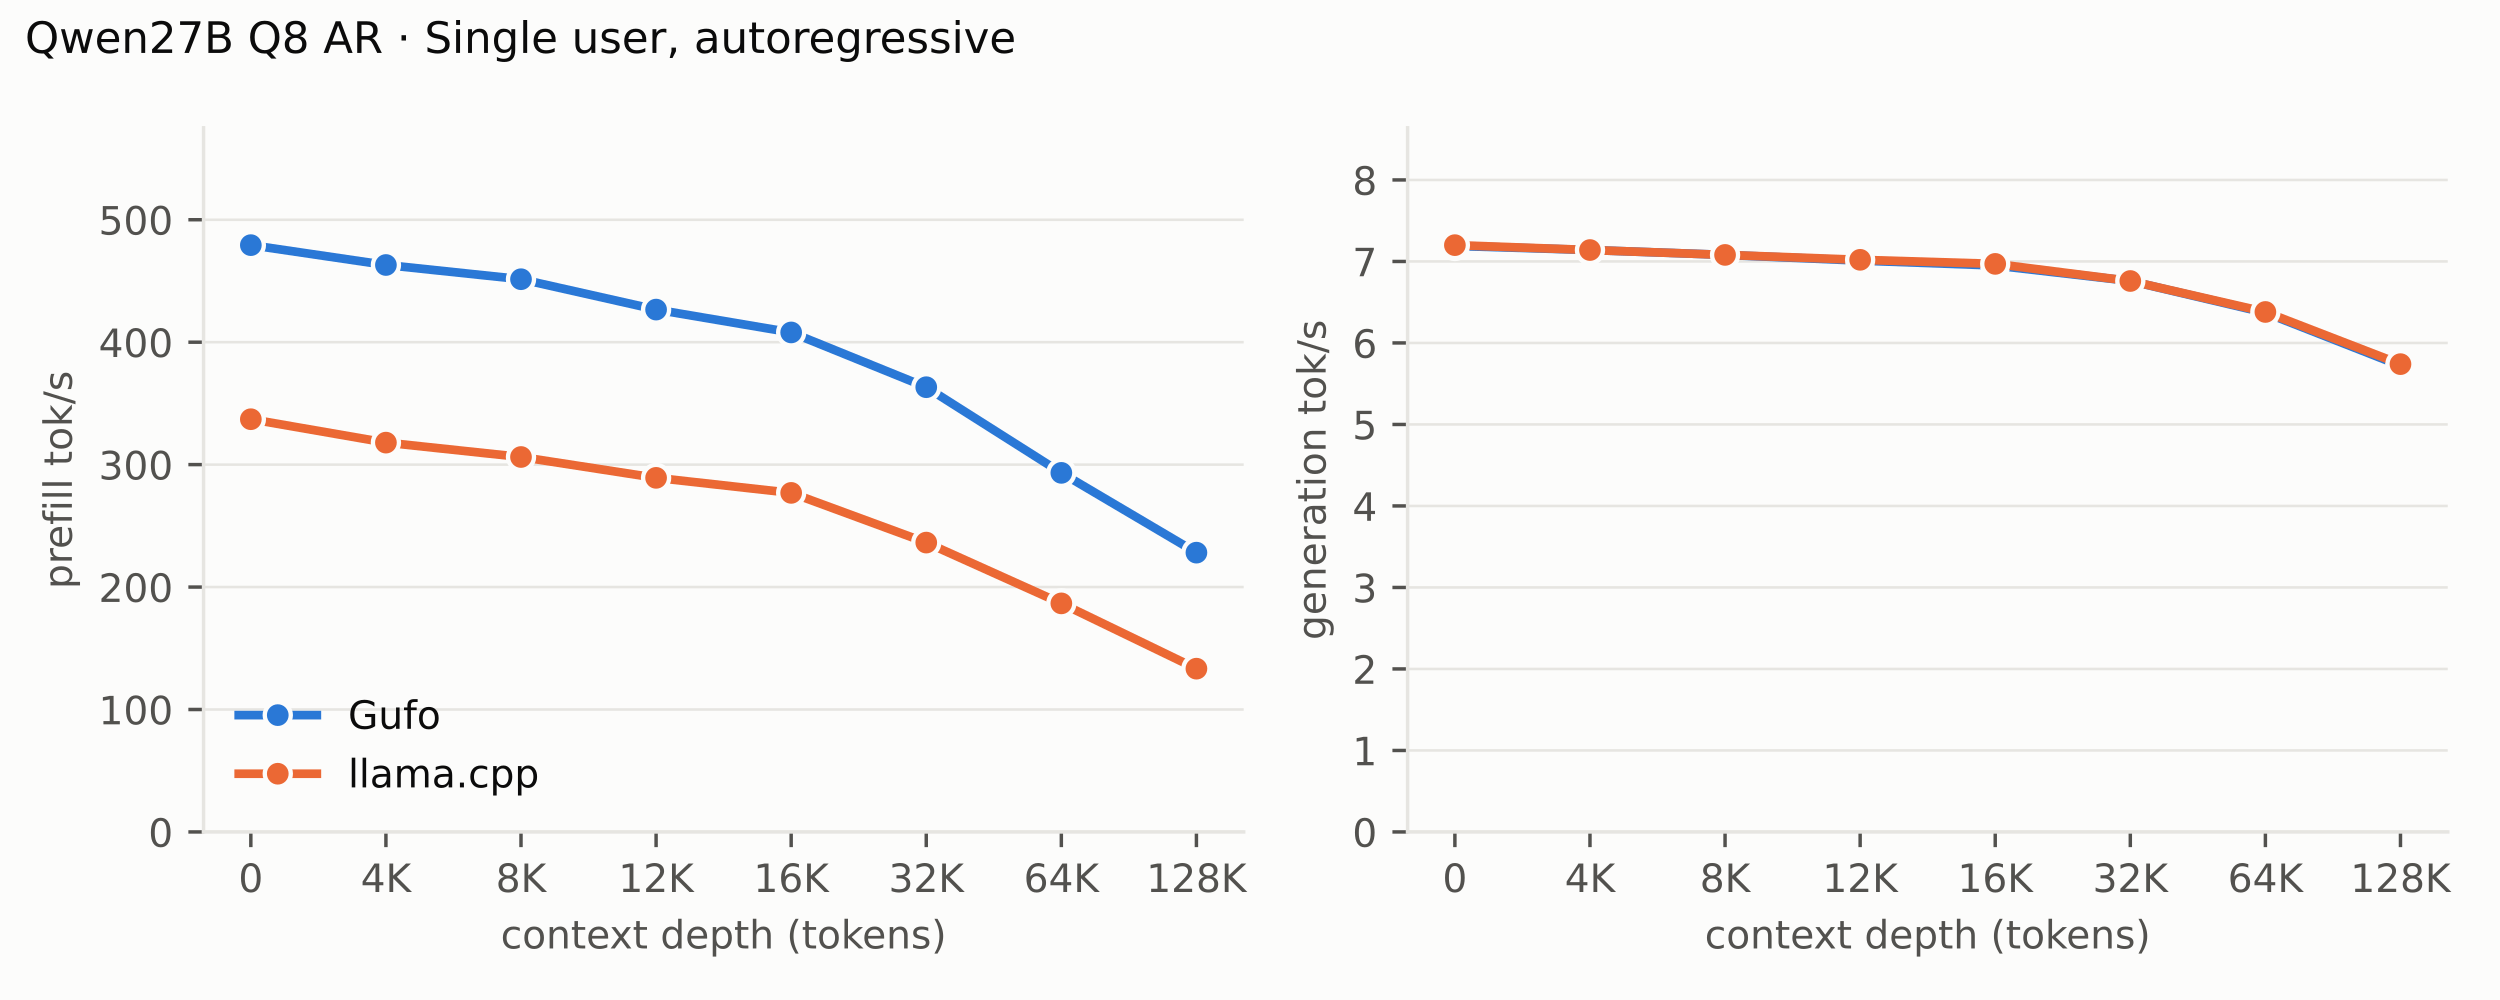
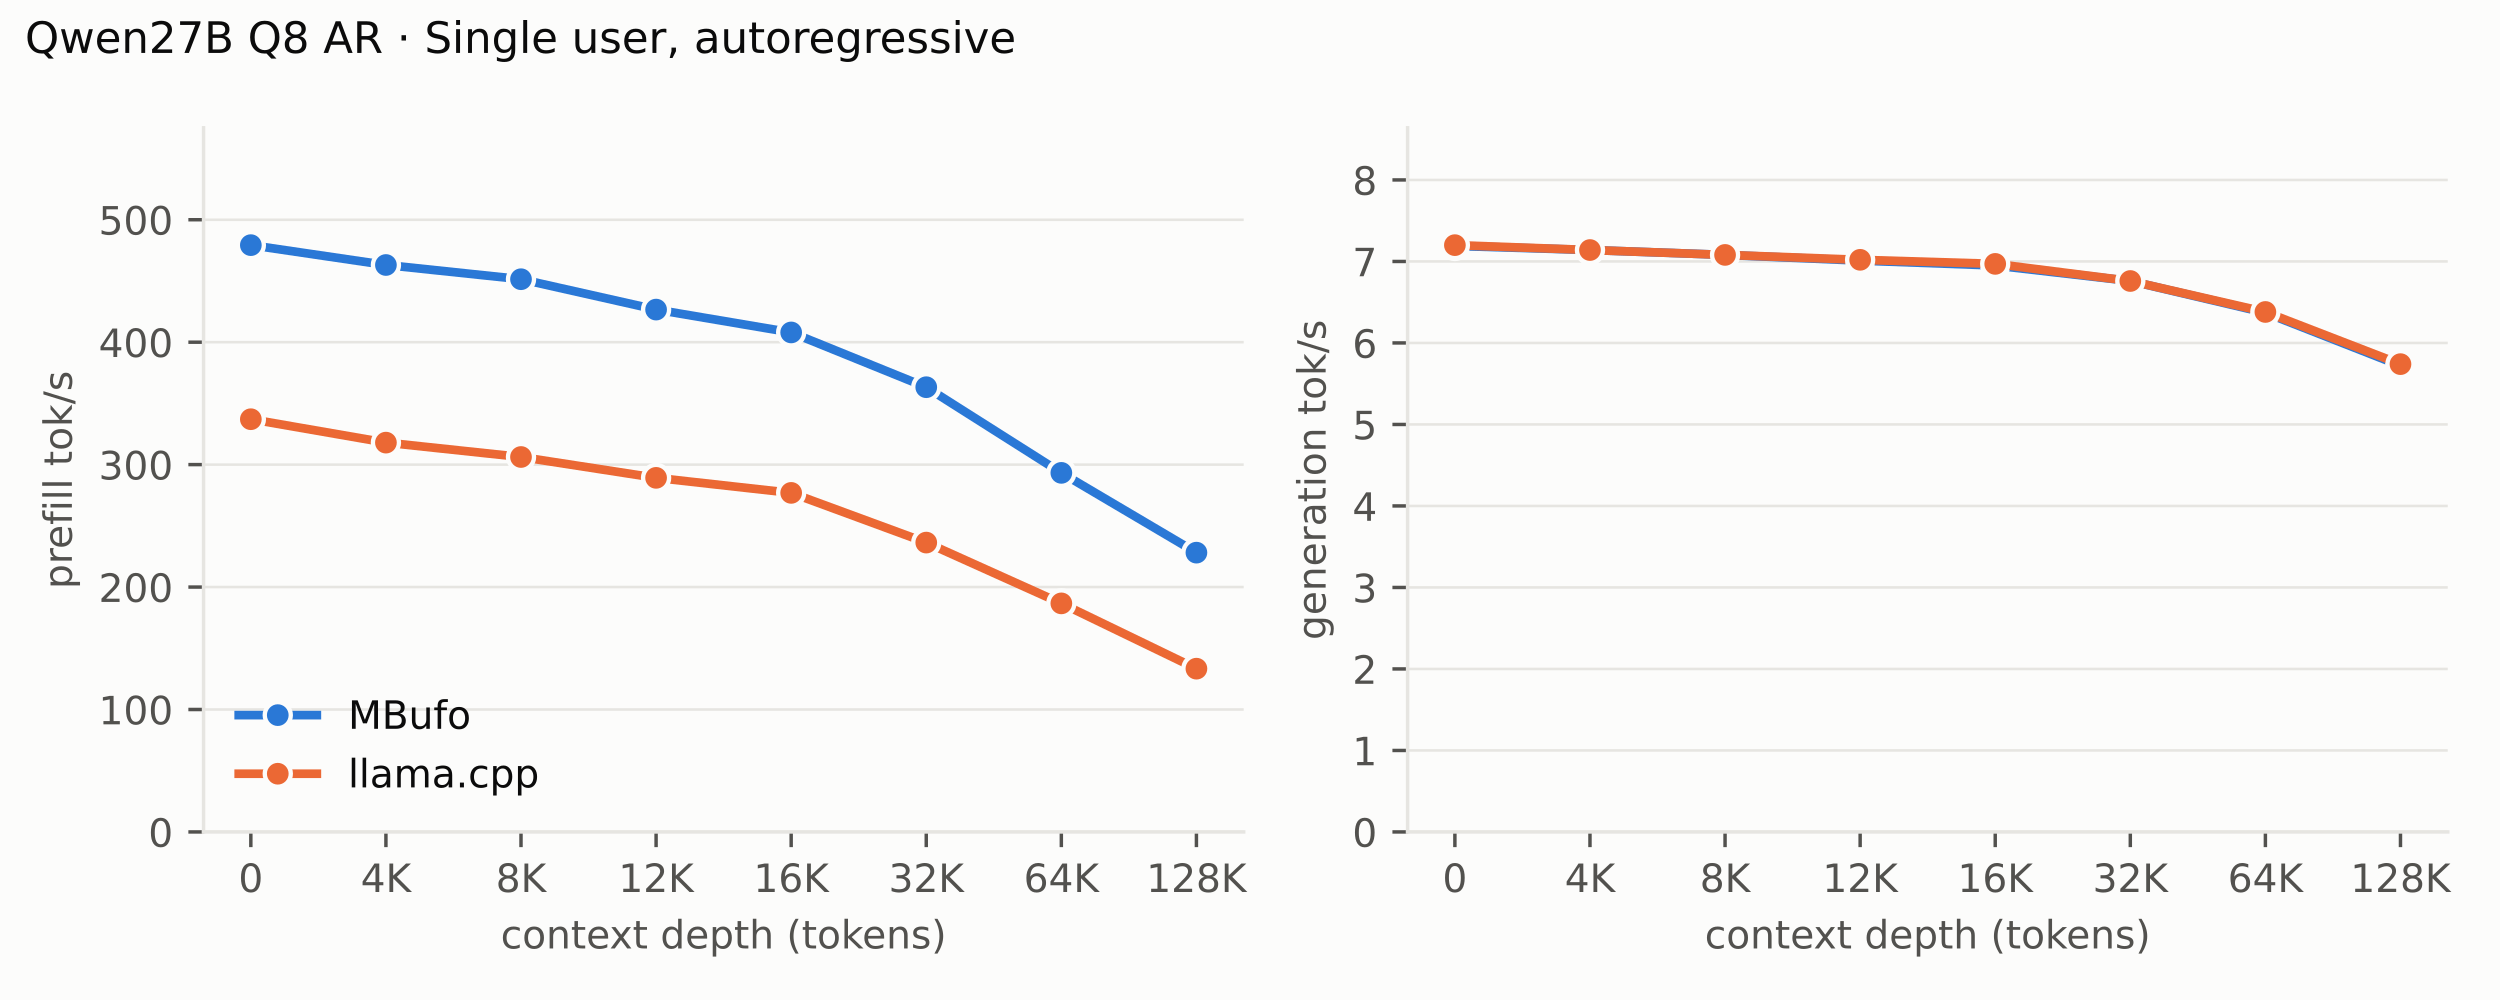
<svg xmlns="http://www.w3.org/2000/svg" xmlns:xlink="http://www.w3.org/1999/xlink" width="576pt" height="230.4pt" viewBox="0 0 576 230.4" version="1.1">
  <defs>
    <style type="text/css">*{stroke-linejoin: round; stroke-linecap: butt}</style>
  </defs>
  <g id="figure_1">
    <g id="patch_1">
      <path d="M 0 230.4 L 576 230.4 L 576 0 L 0 0 z " style="fill: #fcfcfb" />
    </g>
    <g id="axes_1">
      <g id="patch_2">
        <path d="M 46.899 191.679 L 286.549 191.679 L 286.549 29.441 L 46.899 29.441 z " style="fill: #fcfcfb" />
      </g>
      <g id="matplotlib.axis_1">
        <g id="xtick_1">
          <g id="line2d_1">
            <defs>
              <path id="m1ebf051f68" d="M 0 0 L 0 3.5 " style="stroke: #52514e; stroke-width: 0.8" />
            </defs>
            <g>
              <use xlink:href="#m1ebf051f68" x="57.793" y="191.679" style="fill: #52514e; stroke: #52514e; stroke-width: 0.8" />
            </g>
          </g>
          <g id="text_1">
            <text style="font-size: 9px; font-family: 'DejaVu Sans', 'Bitstream Vera Sans', 'Computer Modern Sans Serif', 'Lucida Grande', 'Verdana', 'Geneva', 'Lucid', 'Arial', 'Helvetica', 'Avant Garde', sans-serif; text-anchor: middle; fill: #52514e" x="57.793" y="205.517" transform="rotate(-0 57.79261 205.5172)">0</text>
          </g>
        </g>
        <g id="xtick_2">
          <g id="line2d_2">
            <g>
              <use xlink:href="#m1ebf051f68" x="88.916" y="191.679" style="fill: #52514e; stroke: #52514e; stroke-width: 0.8" />
            </g>
          </g>
          <g id="text_2">
            <text style="font-size: 9px; font-family: 'DejaVu Sans', 'Bitstream Vera Sans', 'Computer Modern Sans Serif', 'Lucida Grande', 'Verdana', 'Geneva', 'Lucid', 'Arial', 'Helvetica', 'Avant Garde', sans-serif; text-anchor: middle; fill: #52514e" x="88.916" y="205.517" transform="rotate(-0 88.91593 205.5172)">4K</text>
          </g>
        </g>
        <g id="xtick_3">
          <g id="line2d_3">
            <g>
              <use xlink:href="#m1ebf051f68" x="120.039" y="191.679" style="fill: #52514e; stroke: #52514e; stroke-width: 0.8" />
            </g>
          </g>
          <g id="text_3">
            <text style="font-size: 9px; font-family: 'DejaVu Sans', 'Bitstream Vera Sans', 'Computer Modern Sans Serif', 'Lucida Grande', 'Verdana', 'Geneva', 'Lucid', 'Arial', 'Helvetica', 'Avant Garde', sans-serif; text-anchor: middle; fill: #52514e" x="120.039" y="205.517" transform="rotate(-0 120.0392 205.5172)">8K</text>
          </g>
        </g>
        <g id="xtick_4">
          <g id="line2d_4">
            <g>
              <use xlink:href="#m1ebf051f68" x="151.163" y="191.679" style="fill: #52514e; stroke: #52514e; stroke-width: 0.8" />
            </g>
          </g>
          <g id="text_4">
            <text style="font-size: 9px; font-family: 'DejaVu Sans', 'Bitstream Vera Sans', 'Computer Modern Sans Serif', 'Lucida Grande', 'Verdana', 'Geneva', 'Lucid', 'Arial', 'Helvetica', 'Avant Garde', sans-serif; text-anchor: middle; fill: #52514e" x="151.163" y="205.517" transform="rotate(-0 151.1626 205.5172)">12K</text>
          </g>
        </g>
        <g id="xtick_5">
          <g id="line2d_5">
            <g>
              <use xlink:href="#m1ebf051f68" x="182.286" y="191.679" style="fill: #52514e; stroke: #52514e; stroke-width: 0.8" />
            </g>
          </g>
          <g id="text_5">
            <text style="font-size: 9px; font-family: 'DejaVu Sans', 'Bitstream Vera Sans', 'Computer Modern Sans Serif', 'Lucida Grande', 'Verdana', 'Geneva', 'Lucid', 'Arial', 'Helvetica', 'Avant Garde', sans-serif; text-anchor: middle; fill: #52514e" x="182.286" y="205.517" transform="rotate(-0 182.2859 205.5172)">16K</text>
          </g>
        </g>
        <g id="xtick_6">
          <g id="line2d_6">
            <g>
              <use xlink:href="#m1ebf051f68" x="213.409" y="191.679" style="fill: #52514e; stroke: #52514e; stroke-width: 0.8" />
            </g>
          </g>
          <g id="text_6">
            <text style="font-size: 9px; font-family: 'DejaVu Sans', 'Bitstream Vera Sans', 'Computer Modern Sans Serif', 'Lucida Grande', 'Verdana', 'Geneva', 'Lucid', 'Arial', 'Helvetica', 'Avant Garde', sans-serif; text-anchor: middle; fill: #52514e" x="213.409" y="205.517" transform="rotate(-0 213.4092 205.5172)">32K</text>
          </g>
        </g>
        <g id="xtick_7">
          <g id="line2d_7">
            <g>
              <use xlink:href="#m1ebf051f68" x="244.533" y="191.679" style="fill: #52514e; stroke: #52514e; stroke-width: 0.8" />
            </g>
          </g>
          <g id="text_7">
            <text style="font-size: 9px; font-family: 'DejaVu Sans', 'Bitstream Vera Sans', 'Computer Modern Sans Serif', 'Lucida Grande', 'Verdana', 'Geneva', 'Lucid', 'Arial', 'Helvetica', 'Avant Garde', sans-serif; text-anchor: middle; fill: #52514e" x="244.533" y="205.517" transform="rotate(-0 244.5325 205.5172)">64K</text>
          </g>
        </g>
        <g id="xtick_8">
          <g id="line2d_8">
            <g>
              <use xlink:href="#m1ebf051f68" x="275.656" y="191.679" style="fill: #52514e; stroke: #52514e; stroke-width: 0.8" />
            </g>
          </g>
          <g id="text_8">
            <text style="font-size: 9px; font-family: 'DejaVu Sans', 'Bitstream Vera Sans', 'Computer Modern Sans Serif', 'Lucida Grande', 'Verdana', 'Geneva', 'Lucid', 'Arial', 'Helvetica', 'Avant Garde', sans-serif; text-anchor: middle; fill: #52514e" x="275.656" y="205.517" transform="rotate(-0 275.6558 205.5172)">128K</text>
          </g>
        </g>
        <g id="text_9">
          <text style="font-size: 9px; font-family: 'DejaVu Sans', 'Bitstream Vera Sans', 'Computer Modern Sans Serif', 'Lucida Grande', 'Verdana', 'Geneva', 'Lucid', 'Arial', 'Helvetica', 'Avant Garde', sans-serif; text-anchor: middle; fill: #52514e" x="166.724" y="218.518" transform="rotate(-0 166.7242 218.5179)">context depth (tokens)</text>
        </g>
      </g>
      <g id="matplotlib.axis_2">
        <g id="ytick_1">
          <g id="line2d_9">
            <path d="M 46.899 191.679 L 286.549 191.679 " clip-path="url(#p2a533d99f1)" style="fill: none; stroke: #e6e5e1; stroke-width: 0.6; stroke-linecap: square" />
          </g>
          <g id="line2d_10">
            <defs>
              <path id="m680e5b1e24" d="M 0 0 L -3.5 0 " style="stroke: #52514e; stroke-width: 0.8" />
            </defs>
            <g>
              <use xlink:href="#m680e5b1e24" x="46.899" y="191.679" style="fill: #52514e; stroke: #52514e; stroke-width: 0.8" />
            </g>
          </g>
          <g id="text_10">
            <text style="font-size: 9px; font-family: 'DejaVu Sans', 'Bitstream Vera Sans', 'Computer Modern Sans Serif', 'Lucida Grande', 'Verdana', 'Geneva', 'Lucid', 'Arial', 'Helvetica', 'Avant Garde', sans-serif; text-anchor: end; fill: #52514e" x="39.899" y="195.098" transform="rotate(-0 39.89945 195.0982)">0</text>
          </g>
        </g>
        <g id="ytick_2">
          <g id="line2d_11">
            <path d="M 46.899 163.469 L 286.549 163.469 " clip-path="url(#p2a533d99f1)" style="fill: none; stroke: #e6e5e1; stroke-width: 0.6; stroke-linecap: square" />
          </g>
          <g id="line2d_12">
            <g>
              <use xlink:href="#m680e5b1e24" x="46.899" y="163.469" style="fill: #52514e; stroke: #52514e; stroke-width: 0.8" />
            </g>
          </g>
          <g id="text_11">
            <text style="font-size: 9px; font-family: 'DejaVu Sans', 'Bitstream Vera Sans', 'Computer Modern Sans Serif', 'Lucida Grande', 'Verdana', 'Geneva', 'Lucid', 'Arial', 'Helvetica', 'Avant Garde', sans-serif; text-anchor: end; fill: #52514e" x="39.899" y="166.888" transform="rotate(-0 39.89945 166.8878)">100</text>
          </g>
        </g>
        <g id="ytick_3">
          <g id="line2d_13">
            <path d="M 46.899 135.258 L 286.549 135.258 " clip-path="url(#p2a533d99f1)" style="fill: none; stroke: #e6e5e1; stroke-width: 0.6; stroke-linecap: square" />
          </g>
          <g id="line2d_14">
            <g>
              <use xlink:href="#m680e5b1e24" x="46.899" y="135.258" style="fill: #52514e; stroke: #52514e; stroke-width: 0.8" />
            </g>
          </g>
          <g id="text_12">
            <text style="font-size: 9px; font-family: 'DejaVu Sans', 'Bitstream Vera Sans', 'Computer Modern Sans Serif', 'Lucida Grande', 'Verdana', 'Geneva', 'Lucid', 'Arial', 'Helvetica', 'Avant Garde', sans-serif; text-anchor: end; fill: #52514e" x="39.899" y="138.677" transform="rotate(-0 39.89945 138.6773)">200</text>
          </g>
        </g>
        <g id="ytick_4">
          <g id="line2d_15">
            <path d="M 46.899 107.048 L 286.549 107.048 " clip-path="url(#p2a533d99f1)" style="fill: none; stroke: #e6e5e1; stroke-width: 0.6; stroke-linecap: square" />
          </g>
          <g id="line2d_16">
            <g>
              <use xlink:href="#m680e5b1e24" x="46.899" y="107.048" style="fill: #52514e; stroke: #52514e; stroke-width: 0.8" />
            </g>
          </g>
          <g id="text_13">
            <text style="font-size: 9px; font-family: 'DejaVu Sans', 'Bitstream Vera Sans', 'Computer Modern Sans Serif', 'Lucida Grande', 'Verdana', 'Geneva', 'Lucid', 'Arial', 'Helvetica', 'Avant Garde', sans-serif; text-anchor: end; fill: #52514e" x="39.899" y="110.467" transform="rotate(-0 39.89945 110.4668)">300</text>
          </g>
        </g>
        <g id="ytick_5">
          <g id="line2d_17">
            <path d="M 46.899 78.837 L 286.549 78.837 " clip-path="url(#p2a533d99f1)" style="fill: none; stroke: #e6e5e1; stroke-width: 0.6; stroke-linecap: square" />
          </g>
          <g id="line2d_18">
            <g>
              <use xlink:href="#m680e5b1e24" x="46.899" y="78.837" style="fill: #52514e; stroke: #52514e; stroke-width: 0.8" />
            </g>
          </g>
          <g id="text_14">
            <text style="font-size: 9px; font-family: 'DejaVu Sans', 'Bitstream Vera Sans', 'Computer Modern Sans Serif', 'Lucida Grande', 'Verdana', 'Geneva', 'Lucid', 'Arial', 'Helvetica', 'Avant Garde', sans-serif; text-anchor: end; fill: #52514e" x="39.899" y="82.256" transform="rotate(-0 39.89945 82.25629)">400</text>
          </g>
        </g>
        <g id="ytick_6">
          <g id="line2d_19">
            <path d="M 46.899 50.627 L 286.549 50.627 " clip-path="url(#p2a533d99f1)" style="fill: none; stroke: #e6e5e1; stroke-width: 0.6; stroke-linecap: square" />
          </g>
          <g id="line2d_20">
            <g>
              <use xlink:href="#m680e5b1e24" x="46.899" y="50.627" style="fill: #52514e; stroke: #52514e; stroke-width: 0.8" />
            </g>
          </g>
          <g id="text_15">
            <text style="font-size: 9px; font-family: 'DejaVu Sans', 'Bitstream Vera Sans', 'Computer Modern Sans Serif', 'Lucida Grande', 'Verdana', 'Geneva', 'Lucid', 'Arial', 'Helvetica', 'Avant Garde', sans-serif; text-anchor: end; fill: #52514e" x="39.899" y="54.046" transform="rotate(-0 39.89945 54.0458)">500</text>
          </g>
        </g>
        <g id="text_16">
          <text style="font-size: 9px; font-family: 'DejaVu Sans', 'Bitstream Vera Sans', 'Computer Modern Sans Serif', 'Lucida Grande', 'Verdana', 'Geneva', 'Lucid', 'Arial', 'Helvetica', 'Avant Garde', sans-serif; text-anchor: middle; fill: #52514e" x="16.559" y="110.56" transform="rotate(-90 16.55859 110.56)">prefill tok/s</text>
        </g>
      </g>
      <g id="line2d_21">
        <path d="M 57.793 56.481 L 88.916 61.056 L 120.039 64.332 L 151.163 71.331 L 182.286 76.595 L 213.409 89.213 L 244.533 108.949 L 275.656 127.331 " clip-path="url(#p2a533d99f1)" style="fill: none; stroke: #2a78d6; stroke-width: 2; stroke-linecap: square" />
        <defs>
          <path id="m91930ba968" d="M 0 3 C 0.796 3 1.559 2.684 2.121 2.121 C 2.684 1.559 3 0.796 3 0 C 3 -0.796 2.684 -1.559 2.121 -2.121 C 1.559 -2.684 0.796 -3 0 -3 C -0.796 -3 -1.559 -2.684 -2.121 -2.121 C -2.684 -1.559 -3 -0.796 -3 0 C -3 0.796 -2.684 1.559 -2.121 2.121 C -1.559 2.684 -0.796 3 0 3 z " style="stroke: #fcfcfb" />
        </defs>
        <g clip-path="url(#p2a533d99f1)">
          <use xlink:href="#m91930ba968" x="57.793" y="56.481" style="fill: #2a78d6; stroke: #fcfcfb" />
          <use xlink:href="#m91930ba968" x="88.916" y="61.056" style="fill: #2a78d6; stroke: #fcfcfb" />
          <use xlink:href="#m91930ba968" x="120.039" y="64.332" style="fill: #2a78d6; stroke: #fcfcfb" />
          <use xlink:href="#m91930ba968" x="151.163" y="71.331" style="fill: #2a78d6; stroke: #fcfcfb" />
          <use xlink:href="#m91930ba968" x="182.286" y="76.595" style="fill: #2a78d6; stroke: #fcfcfb" />
          <use xlink:href="#m91930ba968" x="213.409" y="89.213" style="fill: #2a78d6; stroke: #fcfcfb" />
          <use xlink:href="#m91930ba968" x="244.533" y="108.949" style="fill: #2a78d6; stroke: #fcfcfb" />
          <use xlink:href="#m91930ba968" x="275.656" y="127.331" style="fill: #2a78d6; stroke: #fcfcfb" />
        </g>
      </g>
      <g id="line2d_22">
        <path d="M 57.793 96.587 L 88.916 101.981 L 120.039 105.293 L 151.163 110.097 L 182.286 113.562 L 213.409 125.012 L 244.533 139.019 L 275.656 154.063 " clip-path="url(#p2a533d99f1)" style="fill: none; stroke: #eb6834; stroke-width: 2; stroke-linecap: square" />
        <defs>
          <path id="ma0614988b8" d="M 0 3 C 0.796 3 1.559 2.684 2.121 2.121 C 2.684 1.559 3 0.796 3 0 C 3 -0.796 2.684 -1.559 2.121 -2.121 C 1.559 -2.684 0.796 -3 0 -3 C -0.796 -3 -1.559 -2.684 -2.121 -2.121 C -2.684 -1.559 -3 -0.796 -3 0 C -3 0.796 -2.684 1.559 -2.121 2.121 C -1.559 2.684 -0.796 3 0 3 z " style="stroke: #fcfcfb" />
        </defs>
        <g clip-path="url(#p2a533d99f1)">
          <use xlink:href="#ma0614988b8" x="57.793" y="96.587" style="fill: #eb6834; stroke: #fcfcfb" />
          <use xlink:href="#ma0614988b8" x="88.916" y="101.981" style="fill: #eb6834; stroke: #fcfcfb" />
          <use xlink:href="#ma0614988b8" x="120.039" y="105.293" style="fill: #eb6834; stroke: #fcfcfb" />
          <use xlink:href="#ma0614988b8" x="151.163" y="110.097" style="fill: #eb6834; stroke: #fcfcfb" />
          <use xlink:href="#ma0614988b8" x="182.286" y="113.562" style="fill: #eb6834; stroke: #fcfcfb" />
          <use xlink:href="#ma0614988b8" x="213.409" y="125.012" style="fill: #eb6834; stroke: #fcfcfb" />
          <use xlink:href="#ma0614988b8" x="244.533" y="139.019" style="fill: #eb6834; stroke: #fcfcfb" />
          <use xlink:href="#ma0614988b8" x="275.656" y="154.063" style="fill: #eb6834; stroke: #fcfcfb" />
        </g>
      </g>
      <g id="patch_3">
        <path d="M 46.899 191.679 L 46.899 29.441 " style="fill: none; stroke: #e6e5e1; stroke-width: 0.8; stroke-linejoin: miter; stroke-linecap: square" />
      </g>
      <g id="patch_4">
        <path d="M 46.899 191.679 L 286.549 191.679 " style="fill: none; stroke: #e6e5e1; stroke-width: 0.8; stroke-linejoin: miter; stroke-linecap: square" />
      </g>
      <g id="legend_1">
        <g id="line2d_23">
          <path d="M 54.999 164.766 L 63.999 164.766 L 72.999 164.766 " style="fill: none; stroke: #2a78d6; stroke-width: 2; stroke-linecap: square" />
          <g>
            <use xlink:href="#m91930ba968" x="63.999" y="164.766" style="fill: #2a78d6; stroke: #fcfcfb" />
          </g>
        </g>
        <g id="text_17">
-           <text style="font-size: 9px; font-family: 'DejaVu Sans', 'Bitstream Vera Sans', 'Computer Modern Sans Serif', 'Lucida Grande', 'Verdana', 'Geneva', 'Lucid', 'Arial', 'Helvetica', 'Avant Garde', sans-serif; text-anchor: start; fill: #0b0b0b" x="80.199" y="167.916" transform="rotate(-0 80.19945 167.9165)">Gufo</text>
+           <text style="font-size: 9px; font-family: 'DejaVu Sans', 'Bitstream Vera Sans', 'Computer Modern Sans Serif', 'Lucida Grande', 'Verdana', 'Geneva', 'Lucid', 'Arial', 'Helvetica', 'Avant Garde', sans-serif; text-anchor: start; fill: #0b0b0b" x="80.199" y="167.916" transform="rotate(-0 80.19945 167.9165)">MBufo</text>
        </g>
        <g id="line2d_24">
          <path d="M 54.999 178.267 L 63.999 178.267 L 72.999 178.267 " style="fill: none; stroke: #eb6834; stroke-width: 2; stroke-linecap: square" />
          <g>
            <use xlink:href="#ma0614988b8" x="63.999" y="178.267" style="fill: #eb6834; stroke: #fcfcfb" />
          </g>
        </g>
        <g id="text_18">
          <text style="font-size: 9px; font-family: 'DejaVu Sans', 'Bitstream Vera Sans', 'Computer Modern Sans Serif', 'Lucida Grande', 'Verdana', 'Geneva', 'Lucid', 'Arial', 'Helvetica', 'Avant Garde', sans-serif; text-anchor: start; fill: #0b0b0b" x="80.199" y="181.417" transform="rotate(-0 80.19945 181.4172)">llama.cpp</text>
        </g>
      </g>
    </g>
    <g id="axes_2">
      <g id="patch_5">
        <path d="M 324.313 191.679 L 563.963 191.679 L 563.963 29.441 L 324.313 29.441 z " style="fill: #fcfcfb" />
      </g>
      <g id="matplotlib.axis_3">
        <g id="xtick_9">
          <g id="line2d_25">
            <g>
              <use xlink:href="#m1ebf051f68" x="335.206" y="191.679" style="fill: #52514e; stroke: #52514e; stroke-width: 0.8" />
            </g>
          </g>
          <g id="text_19">
            <text style="font-size: 9px; font-family: 'DejaVu Sans', 'Bitstream Vera Sans', 'Computer Modern Sans Serif', 'Lucida Grande', 'Verdana', 'Geneva', 'Lucid', 'Arial', 'Helvetica', 'Avant Garde', sans-serif; text-anchor: middle; fill: #52514e" x="335.206" y="205.517" transform="rotate(-0 335.2064 205.5172)">0</text>
          </g>
        </g>
        <g id="xtick_10">
          <g id="line2d_26">
            <g>
              <use xlink:href="#m1ebf051f68" x="366.33" y="191.679" style="fill: #52514e; stroke: #52514e; stroke-width: 0.8" />
            </g>
          </g>
          <g id="text_20">
            <text style="font-size: 9px; font-family: 'DejaVu Sans', 'Bitstream Vera Sans', 'Computer Modern Sans Serif', 'Lucida Grande', 'Verdana', 'Geneva', 'Lucid', 'Arial', 'Helvetica', 'Avant Garde', sans-serif; text-anchor: middle; fill: #52514e" x="366.33" y="205.517" transform="rotate(-0 366.3297 205.5172)">4K</text>
          </g>
        </g>
        <g id="xtick_11">
          <g id="line2d_27">
            <g>
              <use xlink:href="#m1ebf051f68" x="397.453" y="191.679" style="fill: #52514e; stroke: #52514e; stroke-width: 0.8" />
            </g>
          </g>
          <g id="text_21">
            <text style="font-size: 9px; font-family: 'DejaVu Sans', 'Bitstream Vera Sans', 'Computer Modern Sans Serif', 'Lucida Grande', 'Verdana', 'Geneva', 'Lucid', 'Arial', 'Helvetica', 'Avant Garde', sans-serif; text-anchor: middle; fill: #52514e" x="397.453" y="205.517" transform="rotate(-0 397.453 205.5172)">8K</text>
          </g>
        </g>
        <g id="xtick_12">
          <g id="line2d_28">
            <g>
              <use xlink:href="#m1ebf051f68" x="428.576" y="191.679" style="fill: #52514e; stroke: #52514e; stroke-width: 0.8" />
            </g>
          </g>
          <g id="text_22">
            <text style="font-size: 9px; font-family: 'DejaVu Sans', 'Bitstream Vera Sans', 'Computer Modern Sans Serif', 'Lucida Grande', 'Verdana', 'Geneva', 'Lucid', 'Arial', 'Helvetica', 'Avant Garde', sans-serif; text-anchor: middle; fill: #52514e" x="428.576" y="205.517" transform="rotate(-0 428.5763 205.5172)">12K</text>
          </g>
        </g>
        <g id="xtick_13">
          <g id="line2d_29">
            <g>
              <use xlink:href="#m1ebf051f68" x="459.7" y="191.679" style="fill: #52514e; stroke: #52514e; stroke-width: 0.8" />
            </g>
          </g>
          <g id="text_23">
            <text style="font-size: 9px; font-family: 'DejaVu Sans', 'Bitstream Vera Sans', 'Computer Modern Sans Serif', 'Lucida Grande', 'Verdana', 'Geneva', 'Lucid', 'Arial', 'Helvetica', 'Avant Garde', sans-serif; text-anchor: middle; fill: #52514e" x="459.7" y="205.517" transform="rotate(-0 459.6996 205.5172)">16K</text>
          </g>
        </g>
        <g id="xtick_14">
          <g id="line2d_30">
            <g>
              <use xlink:href="#m1ebf051f68" x="490.823" y="191.679" style="fill: #52514e; stroke: #52514e; stroke-width: 0.8" />
            </g>
          </g>
          <g id="text_24">
            <text style="font-size: 9px; font-family: 'DejaVu Sans', 'Bitstream Vera Sans', 'Computer Modern Sans Serif', 'Lucida Grande', 'Verdana', 'Geneva', 'Lucid', 'Arial', 'Helvetica', 'Avant Garde', sans-serif; text-anchor: middle; fill: #52514e" x="490.823" y="205.517" transform="rotate(-0 490.823 205.5172)">32K</text>
          </g>
        </g>
        <g id="xtick_15">
          <g id="line2d_31">
            <g>
              <use xlink:href="#m1ebf051f68" x="521.946" y="191.679" style="fill: #52514e; stroke: #52514e; stroke-width: 0.8" />
            </g>
          </g>
          <g id="text_25">
            <text style="font-size: 9px; font-family: 'DejaVu Sans', 'Bitstream Vera Sans', 'Computer Modern Sans Serif', 'Lucida Grande', 'Verdana', 'Geneva', 'Lucid', 'Arial', 'Helvetica', 'Avant Garde', sans-serif; text-anchor: middle; fill: #52514e" x="521.946" y="205.517" transform="rotate(-0 521.9463 205.5172)">64K</text>
          </g>
        </g>
        <g id="xtick_16">
          <g id="line2d_32">
            <g>
              <use xlink:href="#m1ebf051f68" x="553.07" y="191.679" style="fill: #52514e; stroke: #52514e; stroke-width: 0.8" />
            </g>
          </g>
          <g id="text_26">
            <text style="font-size: 9px; font-family: 'DejaVu Sans', 'Bitstream Vera Sans', 'Computer Modern Sans Serif', 'Lucida Grande', 'Verdana', 'Geneva', 'Lucid', 'Arial', 'Helvetica', 'Avant Garde', sans-serif; text-anchor: middle; fill: #52514e" x="553.07" y="205.517" transform="rotate(-0 553.0696 205.5172)">128K</text>
          </g>
        </g>
        <g id="text_27">
          <text style="font-size: 9px; font-family: 'DejaVu Sans', 'Bitstream Vera Sans', 'Computer Modern Sans Serif', 'Lucida Grande', 'Verdana', 'Geneva', 'Lucid', 'Arial', 'Helvetica', 'Avant Garde', sans-serif; text-anchor: middle; fill: #52514e" x="444.138" y="218.518" transform="rotate(-0 444.138 218.5179)">context depth (tokens)</text>
        </g>
      </g>
      <g id="matplotlib.axis_4">
        <g id="ytick_7">
          <g id="line2d_33">
            <path d="M 324.313 191.679 L 563.963 191.679 " clip-path="url(#pfdaf349feb)" style="fill: none; stroke: #e6e5e1; stroke-width: 0.6; stroke-linecap: square" />
          </g>
          <g id="line2d_34">
            <g>
              <use xlink:href="#m680e5b1e24" x="324.313" y="191.679" style="fill: #52514e; stroke: #52514e; stroke-width: 0.8" />
            </g>
          </g>
          <g id="text_28">
            <text style="font-size: 9px; font-family: 'DejaVu Sans', 'Bitstream Vera Sans', 'Computer Modern Sans Serif', 'Lucida Grande', 'Verdana', 'Geneva', 'Lucid', 'Arial', 'Helvetica', 'Avant Garde', sans-serif; text-anchor: end; fill: #52514e" x="317.313" y="195.098" transform="rotate(-0 317.3132 195.0982)">0</text>
          </g>
        </g>
        <g id="ytick_8">
          <g id="line2d_35">
            <path d="M 324.313 172.902 L 563.963 172.902 " clip-path="url(#pfdaf349feb)" style="fill: none; stroke: #e6e5e1; stroke-width: 0.6; stroke-linecap: square" />
          </g>
          <g id="line2d_36">
            <g>
              <use xlink:href="#m680e5b1e24" x="324.313" y="172.902" style="fill: #52514e; stroke: #52514e; stroke-width: 0.8" />
            </g>
          </g>
          <g id="text_29">
            <text style="font-size: 9px; font-family: 'DejaVu Sans', 'Bitstream Vera Sans', 'Computer Modern Sans Serif', 'Lucida Grande', 'Verdana', 'Geneva', 'Lucid', 'Arial', 'Helvetica', 'Avant Garde', sans-serif; text-anchor: end; fill: #52514e" x="317.313" y="176.321" transform="rotate(-0 317.3132 176.3206)">1</text>
          </g>
        </g>
        <g id="ytick_9">
          <g id="line2d_37">
            <path d="M 324.313 154.124 L 563.963 154.124 " clip-path="url(#pfdaf349feb)" style="fill: none; stroke: #e6e5e1; stroke-width: 0.6; stroke-linecap: square" />
          </g>
          <g id="line2d_38">
            <g>
              <use xlink:href="#m680e5b1e24" x="324.313" y="154.124" style="fill: #52514e; stroke: #52514e; stroke-width: 0.8" />
            </g>
          </g>
          <g id="text_30">
            <text style="font-size: 9px; font-family: 'DejaVu Sans', 'Bitstream Vera Sans', 'Computer Modern Sans Serif', 'Lucida Grande', 'Verdana', 'Geneva', 'Lucid', 'Arial', 'Helvetica', 'Avant Garde', sans-serif; text-anchor: end; fill: #52514e" x="317.313" y="157.543" transform="rotate(-0 317.3132 157.543)">2</text>
          </g>
        </g>
        <g id="ytick_10">
          <g id="line2d_39">
            <path d="M 324.313 135.346 L 563.963 135.346 " clip-path="url(#pfdaf349feb)" style="fill: none; stroke: #e6e5e1; stroke-width: 0.6; stroke-linecap: square" />
          </g>
          <g id="line2d_40">
            <g>
              <use xlink:href="#m680e5b1e24" x="324.313" y="135.346" style="fill: #52514e; stroke: #52514e; stroke-width: 0.8" />
            </g>
          </g>
          <g id="text_31">
            <text style="font-size: 9px; font-family: 'DejaVu Sans', 'Bitstream Vera Sans', 'Computer Modern Sans Serif', 'Lucida Grande', 'Verdana', 'Geneva', 'Lucid', 'Arial', 'Helvetica', 'Avant Garde', sans-serif; text-anchor: end; fill: #52514e" x="317.313" y="138.765" transform="rotate(-0 317.3132 138.7654)">3</text>
          </g>
        </g>
        <g id="ytick_11">
          <g id="line2d_41">
            <path d="M 324.313 116.569 L 563.963 116.569 " clip-path="url(#pfdaf349feb)" style="fill: none; stroke: #e6e5e1; stroke-width: 0.6; stroke-linecap: square" />
          </g>
          <g id="line2d_42">
            <g>
              <use xlink:href="#m680e5b1e24" x="324.313" y="116.569" style="fill: #52514e; stroke: #52514e; stroke-width: 0.8" />
            </g>
          </g>
          <g id="text_32">
            <text style="font-size: 9px; font-family: 'DejaVu Sans', 'Bitstream Vera Sans', 'Computer Modern Sans Serif', 'Lucida Grande', 'Verdana', 'Geneva', 'Lucid', 'Arial', 'Helvetica', 'Avant Garde', sans-serif; text-anchor: end; fill: #52514e" x="317.313" y="119.988" transform="rotate(-0 317.3132 119.9878)">4</text>
          </g>
        </g>
        <g id="ytick_12">
          <g id="line2d_43">
            <path d="M 324.313 97.791 L 563.963 97.791 " clip-path="url(#pfdaf349feb)" style="fill: none; stroke: #e6e5e1; stroke-width: 0.6; stroke-linecap: square" />
          </g>
          <g id="line2d_44">
            <g>
              <use xlink:href="#m680e5b1e24" x="324.313" y="97.791" style="fill: #52514e; stroke: #52514e; stroke-width: 0.8" />
            </g>
          </g>
          <g id="text_33">
            <text style="font-size: 9px; font-family: 'DejaVu Sans', 'Bitstream Vera Sans', 'Computer Modern Sans Serif', 'Lucida Grande', 'Verdana', 'Geneva', 'Lucid', 'Arial', 'Helvetica', 'Avant Garde', sans-serif; text-anchor: end; fill: #52514e" x="317.313" y="101.21" transform="rotate(-0 317.3132 101.2102)">5</text>
          </g>
        </g>
        <g id="ytick_13">
          <g id="line2d_45">
            <path d="M 324.313 79.014 L 563.963 79.014 " clip-path="url(#pfdaf349feb)" style="fill: none; stroke: #e6e5e1; stroke-width: 0.6; stroke-linecap: square" />
          </g>
          <g id="line2d_46">
            <g>
              <use xlink:href="#m680e5b1e24" x="324.313" y="79.014" style="fill: #52514e; stroke: #52514e; stroke-width: 0.8" />
            </g>
          </g>
          <g id="text_34">
            <text style="font-size: 9px; font-family: 'DejaVu Sans', 'Bitstream Vera Sans', 'Computer Modern Sans Serif', 'Lucida Grande', 'Verdana', 'Geneva', 'Lucid', 'Arial', 'Helvetica', 'Avant Garde', sans-serif; text-anchor: end; fill: #52514e" x="317.313" y="82.433" transform="rotate(-0 317.3132 82.43261)">6</text>
          </g>
        </g>
        <g id="ytick_14">
          <g id="line2d_47">
            <path d="M 324.313 60.236 L 563.963 60.236 " clip-path="url(#pfdaf349feb)" style="fill: none; stroke: #e6e5e1; stroke-width: 0.6; stroke-linecap: square" />
          </g>
          <g id="line2d_48">
            <g>
              <use xlink:href="#m680e5b1e24" x="324.313" y="60.236" style="fill: #52514e; stroke: #52514e; stroke-width: 0.8" />
            </g>
          </g>
          <g id="text_35">
            <text style="font-size: 9px; font-family: 'DejaVu Sans', 'Bitstream Vera Sans', 'Computer Modern Sans Serif', 'Lucida Grande', 'Verdana', 'Geneva', 'Lucid', 'Arial', 'Helvetica', 'Avant Garde', sans-serif; text-anchor: end; fill: #52514e" x="317.313" y="63.655" transform="rotate(-0 317.3132 63.655)">7</text>
          </g>
        </g>
        <g id="ytick_15">
          <g id="line2d_49">
            <path d="M 324.313 41.458 L 563.963 41.458 " clip-path="url(#pfdaf349feb)" style="fill: none; stroke: #e6e5e1; stroke-width: 0.6; stroke-linecap: square" />
          </g>
          <g id="line2d_50">
            <g>
              <use xlink:href="#m680e5b1e24" x="324.313" y="41.458" style="fill: #52514e; stroke: #52514e; stroke-width: 0.8" />
            </g>
          </g>
          <g id="text_36">
            <text style="font-size: 9px; font-family: 'DejaVu Sans', 'Bitstream Vera Sans', 'Computer Modern Sans Serif', 'Lucida Grande', 'Verdana', 'Geneva', 'Lucid', 'Arial', 'Helvetica', 'Avant Garde', sans-serif; text-anchor: end; fill: #52514e" x="317.313" y="44.877" transform="rotate(-0 317.3132 44.87739)">8</text>
          </g>
        </g>
        <g id="text_37">
          <text style="font-size: 9px; font-family: 'DejaVu Sans', 'Bitstream Vera Sans', 'Computer Modern Sans Serif', 'Lucida Grande', 'Verdana', 'Geneva', 'Lucid', 'Arial', 'Helvetica', 'Avant Garde', sans-serif; text-anchor: middle; fill: #52514e" x="305.425" y="110.56" transform="rotate(-90 305.4248 110.56)">generation tok/s</text>
        </g>
      </g>
      <g id="line2d_51">
        <path d="M 335.206 56.668 L 366.33 57.607 L 397.453 58.734 L 428.576 60.048 L 459.7 61.175 L 490.823 64.743 L 521.946 72.066 L 553.07 84.271 " clip-path="url(#pfdaf349feb)" style="fill: none; stroke: #2a78d6; stroke-width: 2; stroke-linecap: square" />
        <g clip-path="url(#pfdaf349feb)">
          <use xlink:href="#m91930ba968" x="335.206" y="56.668" style="fill: #2a78d6; stroke: #fcfcfb" />
          <use xlink:href="#m91930ba968" x="366.33" y="57.607" style="fill: #2a78d6; stroke: #fcfcfb" />
          <use xlink:href="#m91930ba968" x="397.453" y="58.734" style="fill: #2a78d6; stroke: #fcfcfb" />
          <use xlink:href="#m91930ba968" x="428.576" y="60.048" style="fill: #2a78d6; stroke: #fcfcfb" />
          <use xlink:href="#m91930ba968" x="459.7" y="61.175" style="fill: #2a78d6; stroke: #fcfcfb" />
          <use xlink:href="#m91930ba968" x="490.823" y="64.743" style="fill: #2a78d6; stroke: #fcfcfb" />
          <use xlink:href="#m91930ba968" x="521.946" y="72.066" style="fill: #2a78d6; stroke: #fcfcfb" />
          <use xlink:href="#m91930ba968" x="553.07" y="84.271" style="fill: #2a78d6; stroke: #fcfcfb" />
        </g>
      </g>
      <g id="line2d_52">
        <path d="M 335.206 56.481 L 366.33 57.607 L 397.453 58.734 L 428.576 59.861 L 459.7 60.799 L 490.823 64.743 L 521.946 71.878 L 553.07 83.896 " clip-path="url(#pfdaf349feb)" style="fill: none; stroke: #eb6834; stroke-width: 2; stroke-linecap: square" />
        <g clip-path="url(#pfdaf349feb)">
          <use xlink:href="#ma0614988b8" x="335.206" y="56.481" style="fill: #eb6834; stroke: #fcfcfb" />
          <use xlink:href="#ma0614988b8" x="366.33" y="57.607" style="fill: #eb6834; stroke: #fcfcfb" />
          <use xlink:href="#ma0614988b8" x="397.453" y="58.734" style="fill: #eb6834; stroke: #fcfcfb" />
          <use xlink:href="#ma0614988b8" x="428.576" y="59.861" style="fill: #eb6834; stroke: #fcfcfb" />
          <use xlink:href="#ma0614988b8" x="459.7" y="60.799" style="fill: #eb6834; stroke: #fcfcfb" />
          <use xlink:href="#ma0614988b8" x="490.823" y="64.743" style="fill: #eb6834; stroke: #fcfcfb" />
          <use xlink:href="#ma0614988b8" x="521.946" y="71.878" style="fill: #eb6834; stroke: #fcfcfb" />
          <use xlink:href="#ma0614988b8" x="553.07" y="83.896" style="fill: #eb6834; stroke: #fcfcfb" />
        </g>
      </g>
      <g id="patch_6">
        <path d="M 324.313 191.679 L 324.313 29.441 " style="fill: none; stroke: #e6e5e1; stroke-width: 0.8; stroke-linejoin: miter; stroke-linecap: square" />
      </g>
      <g id="patch_7">
        <path d="M 324.313 191.679 L 563.963 191.679 " style="fill: none; stroke: #e6e5e1; stroke-width: 0.8; stroke-linejoin: miter; stroke-linecap: square" />
      </g>
    </g>
    <g id="text_38">
      <text style="font-size: 10px; font-family: 'DejaVu Sans', 'Bitstream Vera Sans', 'Computer Modern Sans Serif', 'Lucida Grande', 'Verdana', 'Geneva', 'Lucid', 'Arial', 'Helvetica', 'Avant Garde', sans-serif; text-anchor: start; fill: #0b0b0b" x="5.76" y="12.206" transform="rotate(-0 5.76 12.20644)">Qwen27B Q8 AR · Single user, autoregressive</text>
    </g>
  </g>
  <defs>
    <clipPath id="p2a533d99f1">
      <rect x="46.899" y="29.441" width="239.65" height="162.239" />
    </clipPath>
    <clipPath id="pfdaf349feb">
      <rect x="324.313" y="29.441" width="239.65" height="162.239" />
    </clipPath>
  </defs>
</svg>
